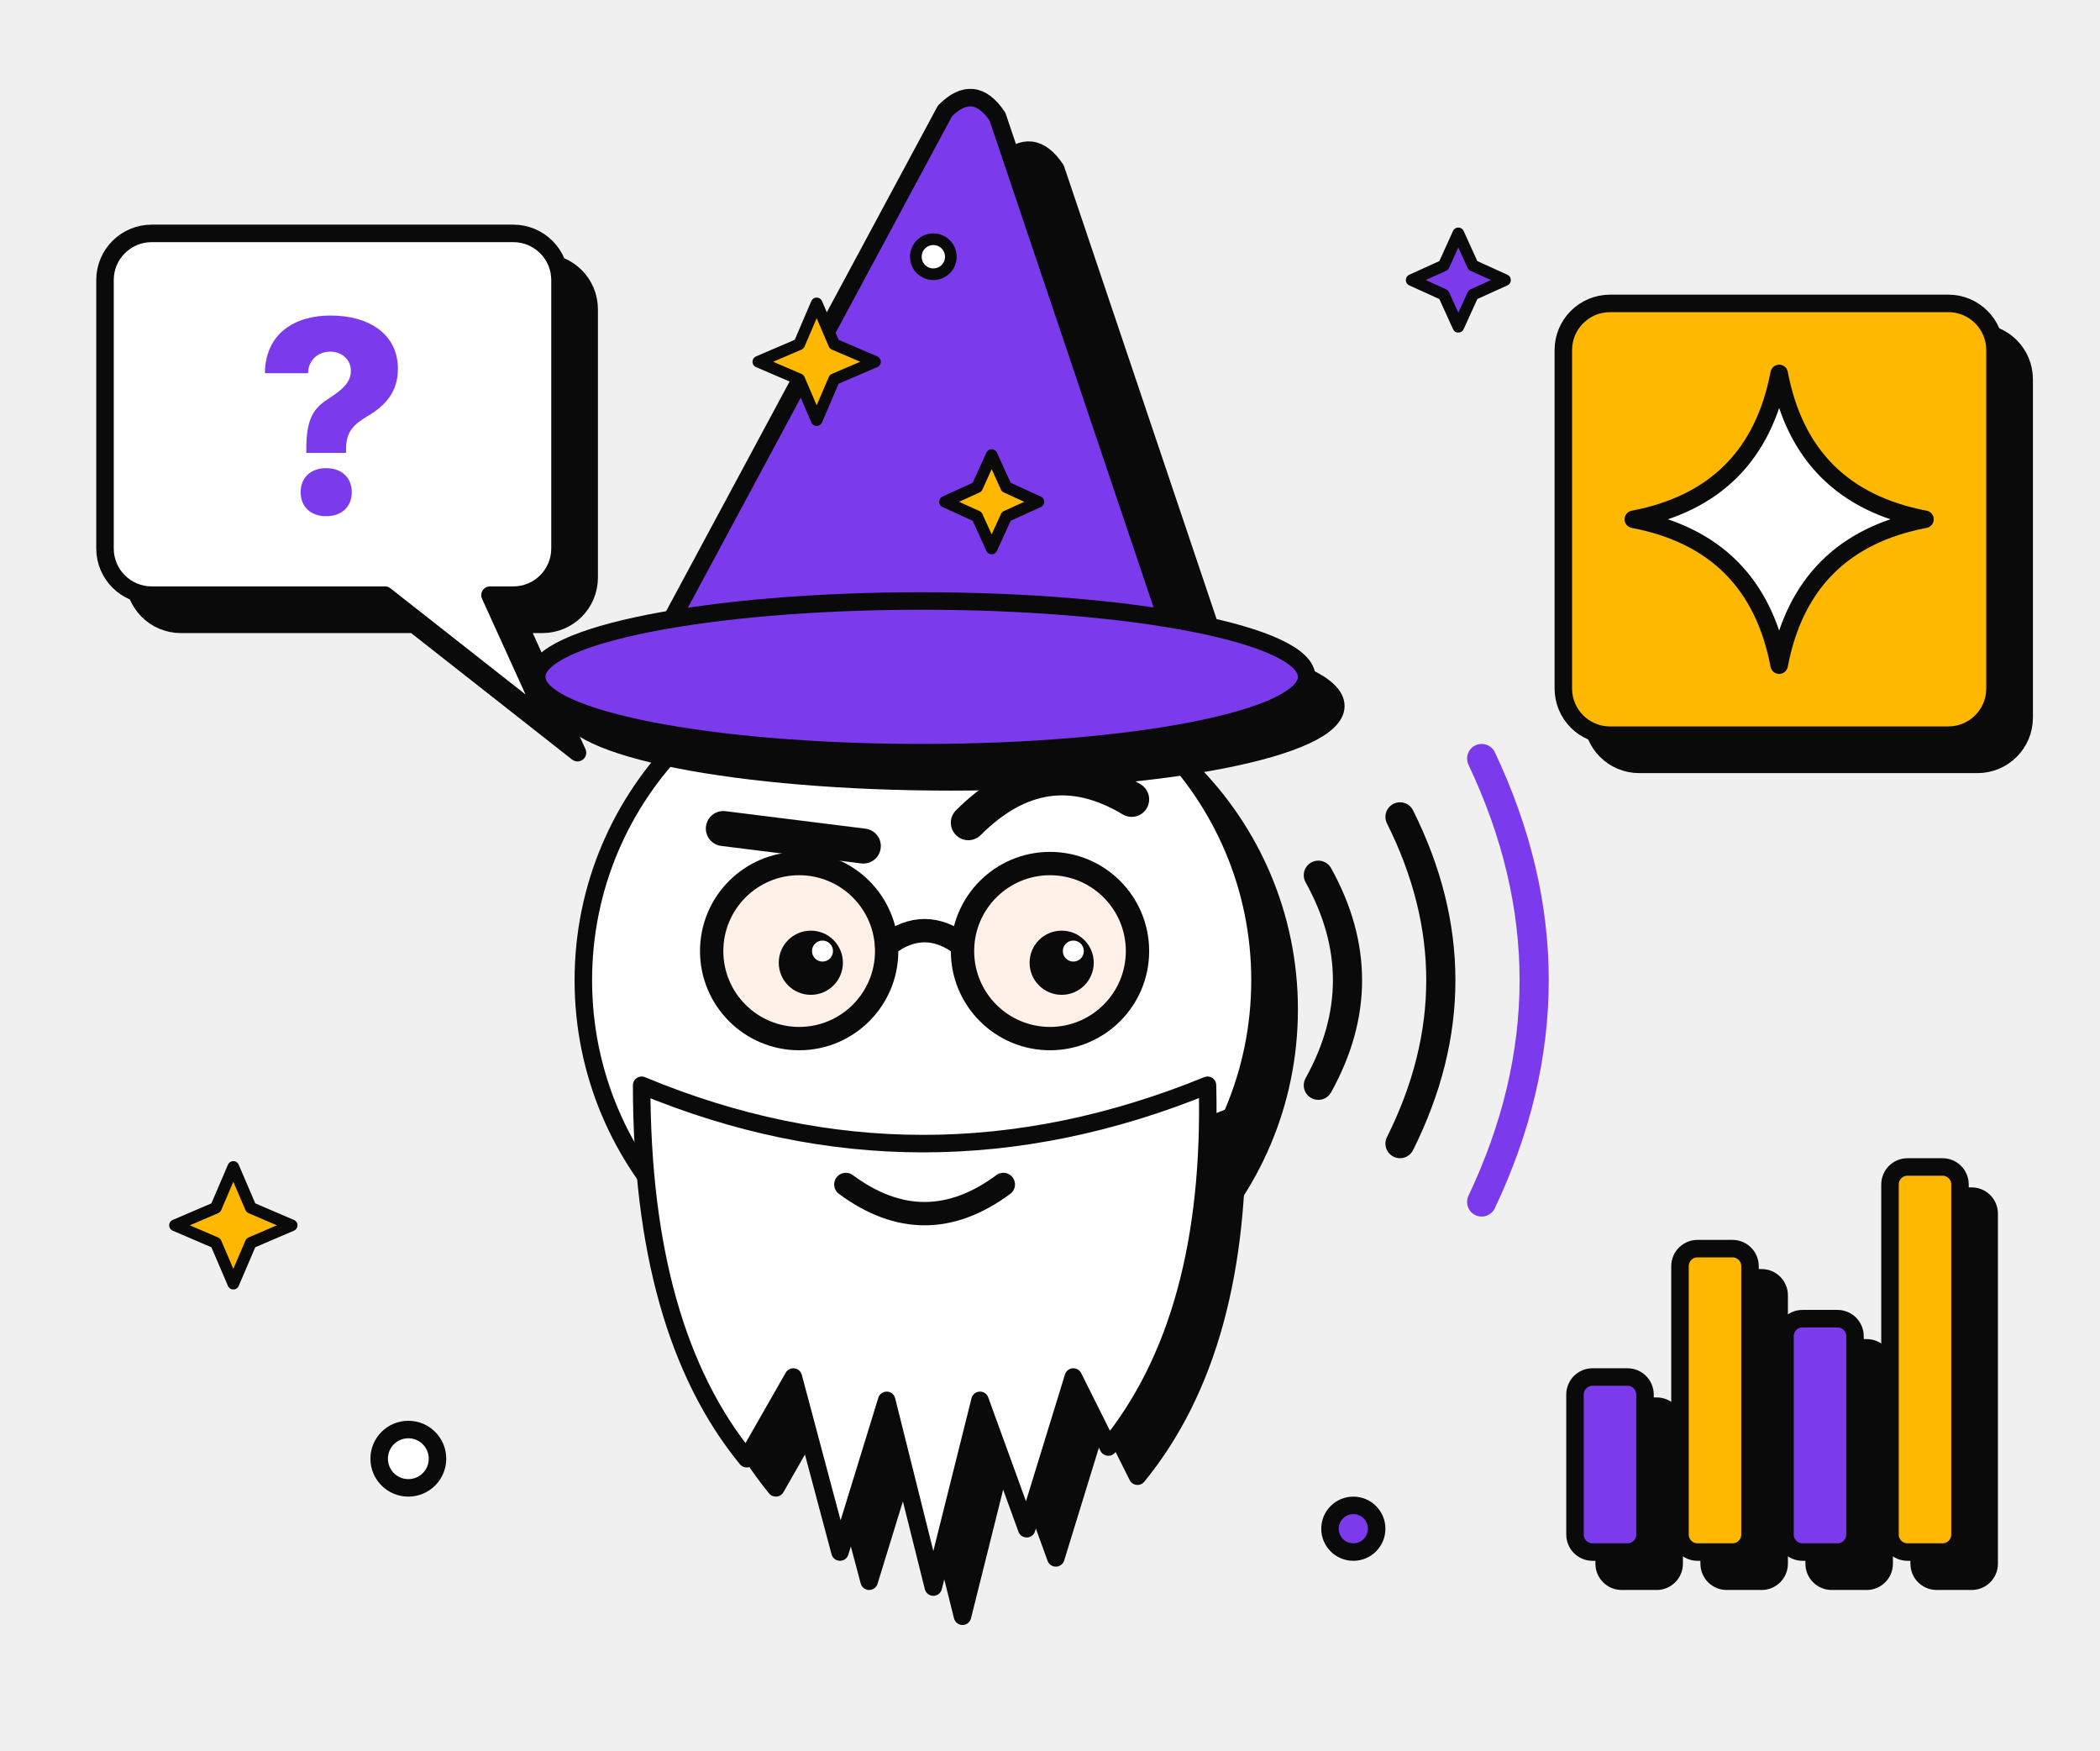
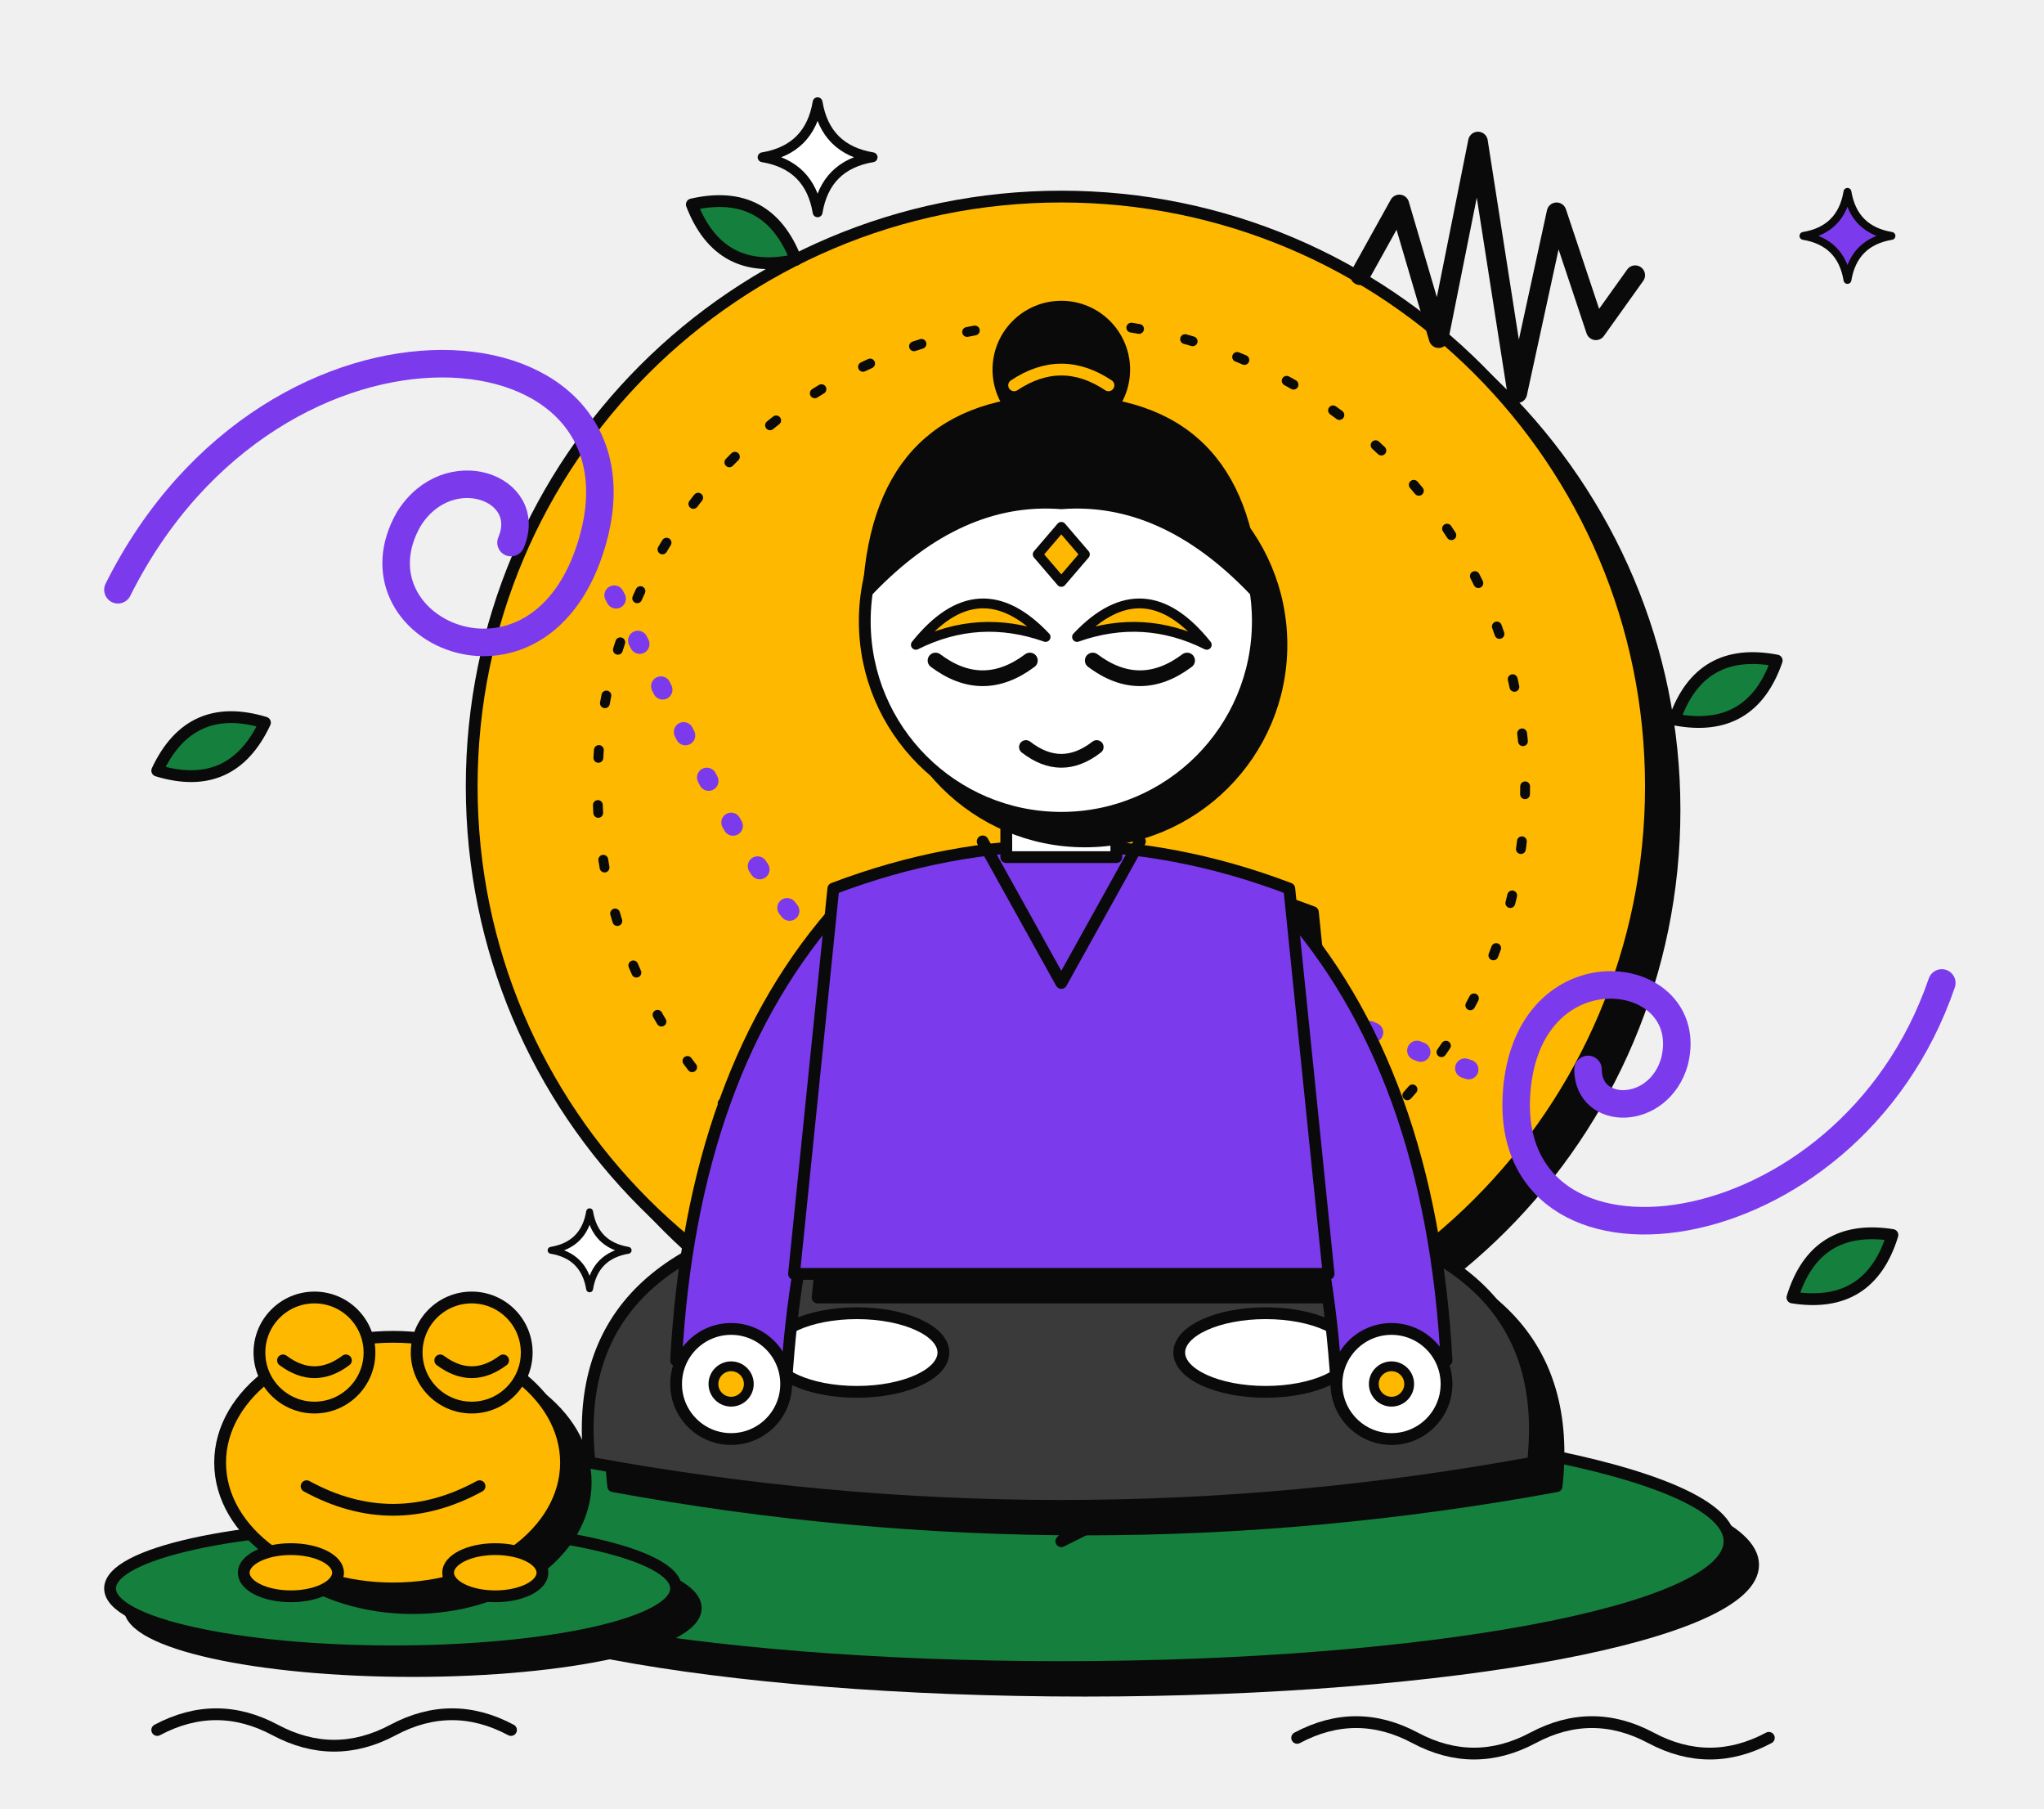
- <svg xmlns="http://www.w3.org/2000/svg" viewBox="0 0 360 300" role="img" aria-label="Sage, a bearded wizard coach with one eyebrow raised, asking a question while sound waves flow toward a sparkle">
+ <svg xmlns="http://www.w3.org/2000/svg" viewBox="0 0 520 460" role="img" aria-label="Sage Mode: a coach meditating on a lily pad with gold markings over closed eyes, a toad meditating beside them, natural energy swirling in and a voice waveform flowing out">
+   <defs>
+     <circle id="sun" cx="270" cy="200" r="150" />
+     <path id="pad" d="M100 392 A170 32 0 1 1 440 392 A170 32 0 1 1 100 392 Z" />
+     <path id="legs" d="M150 372 Q144 318 212 308 L328 308 Q396 318 390 372 Q270 394 150 372 Z" />
+     <path id="torso" d="M212 226 Q270 204 328 226 L338 324 L202 324 Z" />
+     <circle id="head" cx="270" cy="158" r="50" />
+     <path id="toadpad" d="M28 404 A72 16 0 1 1 172 404 A72 16 0 1 1 28 404 Z" />
+     <ellipse id="toad" cx="100" cy="372" rx="44" ry="32" />
+     <path id="leaf" d="M0 0 Q15 -13 30 0 Q15 13 0 0 Z" />
+     <path id="star" d="M0 -14 Q2 -2 14 0 Q2 2 0 14 Q-2 2 -14 0 Q-2 -2 0 -14 Z" />
+   </defs>
  <g stroke="#0a0a0a" stroke-width="3" stroke-linejoin="round" stroke-linecap="round">
-     <path d="M26 40 H88 A8 8 0 0 1 96 48 V94 A8 8 0 0 1 88 102 H84 L94 124 L66 102 H26 A8 8 0 0 1 18 94 V48 A8 8 0 0 1 26 40 Z" fill="#0a0a0a" transform="translate(5 5)" />
-     <path d="M26 40 H88 A8 8 0 0 1 96 48 V94 A8 8 0 0 1 88 102 H84 L94 124 L66 102 H26 A8 8 0 0 1 18 94 V48 A8 8 0 0 1 26 40 Z" fill="#fff" />
-     <text x="57" y="88" font-family="system-ui, -apple-system, Segoe UI, sans-serif" font-size="46" font-weight="800" text-anchor="middle" fill="#7c3aed" stroke="none">?</text>
-     <path d="M117 116 L167 23 Q172 18 176 24 L207 116 Z" fill="#0a0a0a" transform="translate(5 5)" />
-     <path d="M112 112 L162 19 Q167 14 171 20 L202 112 Z" fill="#7c3aed" />
-     <path d="M140 52 l3 7 7 3 -7 3 -3 7 -3 -7 -7 -3 7 -3 Z" fill="#ffb800" stroke-width="2" />
-     <path d="M170 78 l2.5 5.5 5.5 2.5 -5.5 2.5 -2.5 5.5 -2.5 -5.5 -5.5 -2.5 5.5 -2.5 Z" fill="#ffb800" stroke-width="2" />
-     <circle cx="160" cy="44" r="3" fill="#fff" stroke-width="2" />
-     <circle cx="163" cy="173" r="58" fill="#0a0a0a" />
-     <circle cx="158" cy="168" r="58" fill="#fff" />
-     <ellipse cx="163" cy="121" rx="66" ry="13" fill="#0a0a0a" />
-     <ellipse cx="158" cy="116" rx="66" ry="13" fill="#7c3aed" />
-     <path d="M124 142 L148 145" stroke-width="6" />
-     <path d="M166 141 Q179 128 194 137" stroke-width="6" fill="none" />
-     <circle cx="137" cy="163" r="15" fill="#fff0e8" stroke-width="4" />
-     <circle cx="180" cy="163" r="15" fill="#fff0e8" stroke-width="4" />
-     <path d="M152 162 Q158.5 157 165 162" fill="none" stroke-width="4" />
-     <circle cx="139" cy="165" r="5.5" fill="#0a0a0a" stroke="none" />
-     <circle cx="182" cy="165" r="5.5" fill="#0a0a0a" stroke="none" />
-     <circle cx="141" cy="163" r="1.8" fill="#fff" stroke="none" />
-     <circle cx="184" cy="163" r="1.8" fill="#fff" stroke="none" />
-     <path d="M110 186 Q110 228 128 250 L136 236 L144 266 L152 240 L160 272 L168 240 L176 262 L184 236 L190 248 Q208 226 207 186 Q158 206 110 186 Z" fill="#0a0a0a" transform="translate(5 5)" />
-     <path d="M110 186 Q110 228 128 250 L136 236 L144 266 L152 240 L160 272 L168 240 L176 262 L184 236 L190 248 Q208 226 207 186 Q158 206 110 186 Z" fill="#fff" />
-     <path d="M145 203 Q158.5 213 172 203" fill="none" stroke-width="4" />
-     <path d="M226 150 Q236 168 226 186" fill="none" stroke-width="5" />
-     <path d="M240 140 Q254 168 240 196" fill="none" stroke-width="5" />
-     <path d="M254 130 Q272 168 254 206" fill="none" stroke="#7c3aed" stroke-width="5" />
-     <rect x="273" y="57" width="74" height="74" rx="8" fill="#0a0a0a" />
-     <rect x="268" y="52" width="74" height="74" rx="8" fill="#ffb800" />
-     <path d="M305 64 Q309 85 330 89 Q309 93 305 114 Q301 93 280 89 Q301 85 305 64 Z" fill="#fff" />
-     <g transform="translate(5 5)" fill="#0a0a0a">
-       <rect x="270" y="236" width="12" height="30" rx="3" />
-       <rect x="288" y="214" width="12" height="52" rx="3" />
-       <rect x="306" y="226" width="12" height="40" rx="3" />
-       <rect x="324" y="200" width="12" height="66" rx="3" />
-     </g>
-     <rect x="270" y="236" width="12" height="30" rx="3" fill="#7c3aed" />
-     <rect x="288" y="214" width="12" height="52" rx="3" fill="#ffb800" />
-     <rect x="306" y="226" width="12" height="40" rx="3" fill="#7c3aed" />
-     <rect x="324" y="200" width="12" height="66" rx="3" fill="#ffb800" />
-     <path d="M40 200 l3 7 7 3 -7 3 -3 7 -3 -7 -7 -3 7 -3 Z" fill="#ffb800" stroke-width="2" />
-     <path d="M250 40 l2.5 5.5 5.5 2.5 -5.5 2.5 -2.5 5.5 -2.5 -5.5 -5.5 -2.5 5.5 -2.5 Z" fill="#7c3aed" stroke-width="2" />
-     <circle cx="70" cy="250" r="5" fill="#fff" />
-     <circle cx="232" cy="262" r="4" fill="#7c3aed" />
+     <use href="#sun" fill="#0a0a0a" transform="translate(6 6)" />
+     <use href="#sun" fill="#ffb800" />
+     <circle cx="270" cy="200" r="118" fill="none" stroke-width="2.5" stroke-dasharray="2 12" />
+     <path d="M30 150 C70 70 170 80 150 140 C136 182 88 160 104 132 C114 116 136 124 130 138" fill="none" stroke="#7c3aed" stroke-width="7" />
+     <path d="M150 140 C176 186 186 220 214 246" fill="none" stroke="#7c3aed" stroke-width="5" stroke-dasharray="1 12" />
+     <path d="M494 250 C470 320 380 330 386 276 C390 240 432 246 426 270 C422 284 404 284 404 272" fill="none" stroke="#7c3aed" stroke-width="7" />
+     <path d="M386 276 C366 270 346 262 328 252" fill="none" stroke="#7c3aed" stroke-width="5" stroke-dasharray="1 12" />
+     <path d="M346 70 l10 -18 l10 34 l10 -50 l10 64 l10 -46 l10 30 l10 -14" fill="none" stroke="#0a0a0a" stroke-width="5" />
+     <use href="#pad" fill="#0a0a0a" transform="translate(6 6)" />
+     <use href="#pad" fill="#15803d" />
+     <path d="M270 392 L300 362 M270 392 L318 368" fill="none" stroke-width="3" />
+     <use href="#legs" fill="#0a0a0a" transform="translate(6 6)" />
+     <use href="#legs" fill="#3a3a3a" />
+     <ellipse cx="218" cy="344" rx="22" ry="10" fill="#fff" />
+     <ellipse cx="322" cy="344" rx="22" ry="10" fill="#fff" />
+     <use href="#torso" fill="#0a0a0a" transform="translate(6 6)" />
+     <path d="M214 230 Q176 272 172 346 L200 352 Q204 288 230 256 Z" fill="#7c3aed" />
+     <path d="M326 230 Q364 272 368 346 L340 352 Q336 288 310 256 Z" fill="#7c3aed" />
+     <use href="#torso" fill="#7c3aed" />
+     <path d="M250 214 L270 250 L290 214" fill="none" stroke-width="3" />
+     <circle cx="186" cy="352" r="14" fill="#fff" />
+     <circle cx="186" cy="352" r="4.5" fill="#ffb800" stroke-width="2.5" />
+     <circle cx="354" cy="352" r="14" fill="#fff" />
+     <circle cx="354" cy="352" r="4.5" fill="#ffb800" stroke-width="2.5" />
+     <rect x="256" y="196" width="28" height="22" fill="#fff" />
+     <use href="#head" fill="#0a0a0a" transform="translate(6 6)" />
+     <use href="#head" fill="#fff" />
+     <path d="M221 150 Q224 102 270 102 Q316 102 319 150 Q296 126 270 128 Q244 126 221 150 Z" fill="#0a0a0a" />
+     <circle cx="270" cy="94" r="16" fill="#0a0a0a" />
+     <path d="M258 98 Q270 90 282 98" fill="none" stroke="#ffb800" stroke-width="3" />
+     <path d="M233 164 Q249 144 266 162 Q249 156 233 164 Z" fill="#ffb800" stroke-width="2.5" />
+     <path d="M274 162 Q291 144 307 164 Q291 156 274 162 Z" fill="#ffb800" stroke-width="2.5" />
+     <path d="M270 134 L276 141 L270 148 L264 141 Z" fill="#ffb800" stroke-width="2.5" />
+     <path d="M238 168 Q250 177 262 168" fill="none" stroke-width="4" />
+     <path d="M278 168 Q290 177 302 168" fill="none" stroke-width="4" />
+     <path d="M261 190 Q270 197 279 190" fill="none" stroke-width="3.5" />
+     <use href="#toadpad" fill="#0a0a0a" transform="translate(5 5)" />
+     <use href="#toadpad" fill="#15803d" />
+     <use href="#toad" fill="#0a0a0a" transform="translate(5 5)" />
+     <use href="#toad" fill="#ffb800" />
+     <circle cx="80" cy="344" r="14" fill="#ffb800" />
+     <circle cx="120" cy="344" r="14" fill="#ffb800" />
+     <path d="M72 346 Q80 352 88 346" fill="none" stroke-width="3" />
+     <path d="M112 346 Q120 352 128 346" fill="none" stroke-width="3" />
+     <path d="M78 378 Q100 390 122 378" fill="none" stroke-width="3" />
+     <ellipse cx="74" cy="400" rx="12" ry="6" fill="#ffb800" />
+     <ellipse cx="126" cy="400" rx="12" ry="6" fill="#ffb800" />
+     <use href="#leaf" fill="#15803d" transform="translate(40 196) rotate(-24)" />
+     <use href="#leaf" fill="#15803d" transform="translate(176 52) rotate(28)" />
+     <use href="#leaf" fill="#15803d" transform="translate(452 168) rotate(150)" />
+     <use href="#leaf" fill="#15803d" transform="translate(456 330) rotate(-32)" />
+     <use href="#star" fill="#fff" transform="translate(208 40)" stroke-width="2.5" />
+     <use href="#star" fill="#7c3aed" transform="translate(470 60) scale(0.8)" stroke-width="2.5" />
+     <use href="#star" fill="#fff" transform="translate(150 318) scale(0.7)" stroke-width="2.5" />
+     <path d="M40 440 q15 -8 30 0 t30 0 t30 0" fill="none" />
+     <path d="M330 442 q15 -8 30 0 t30 0 t30 0 t30 0" fill="none" />
  </g>
</svg>
